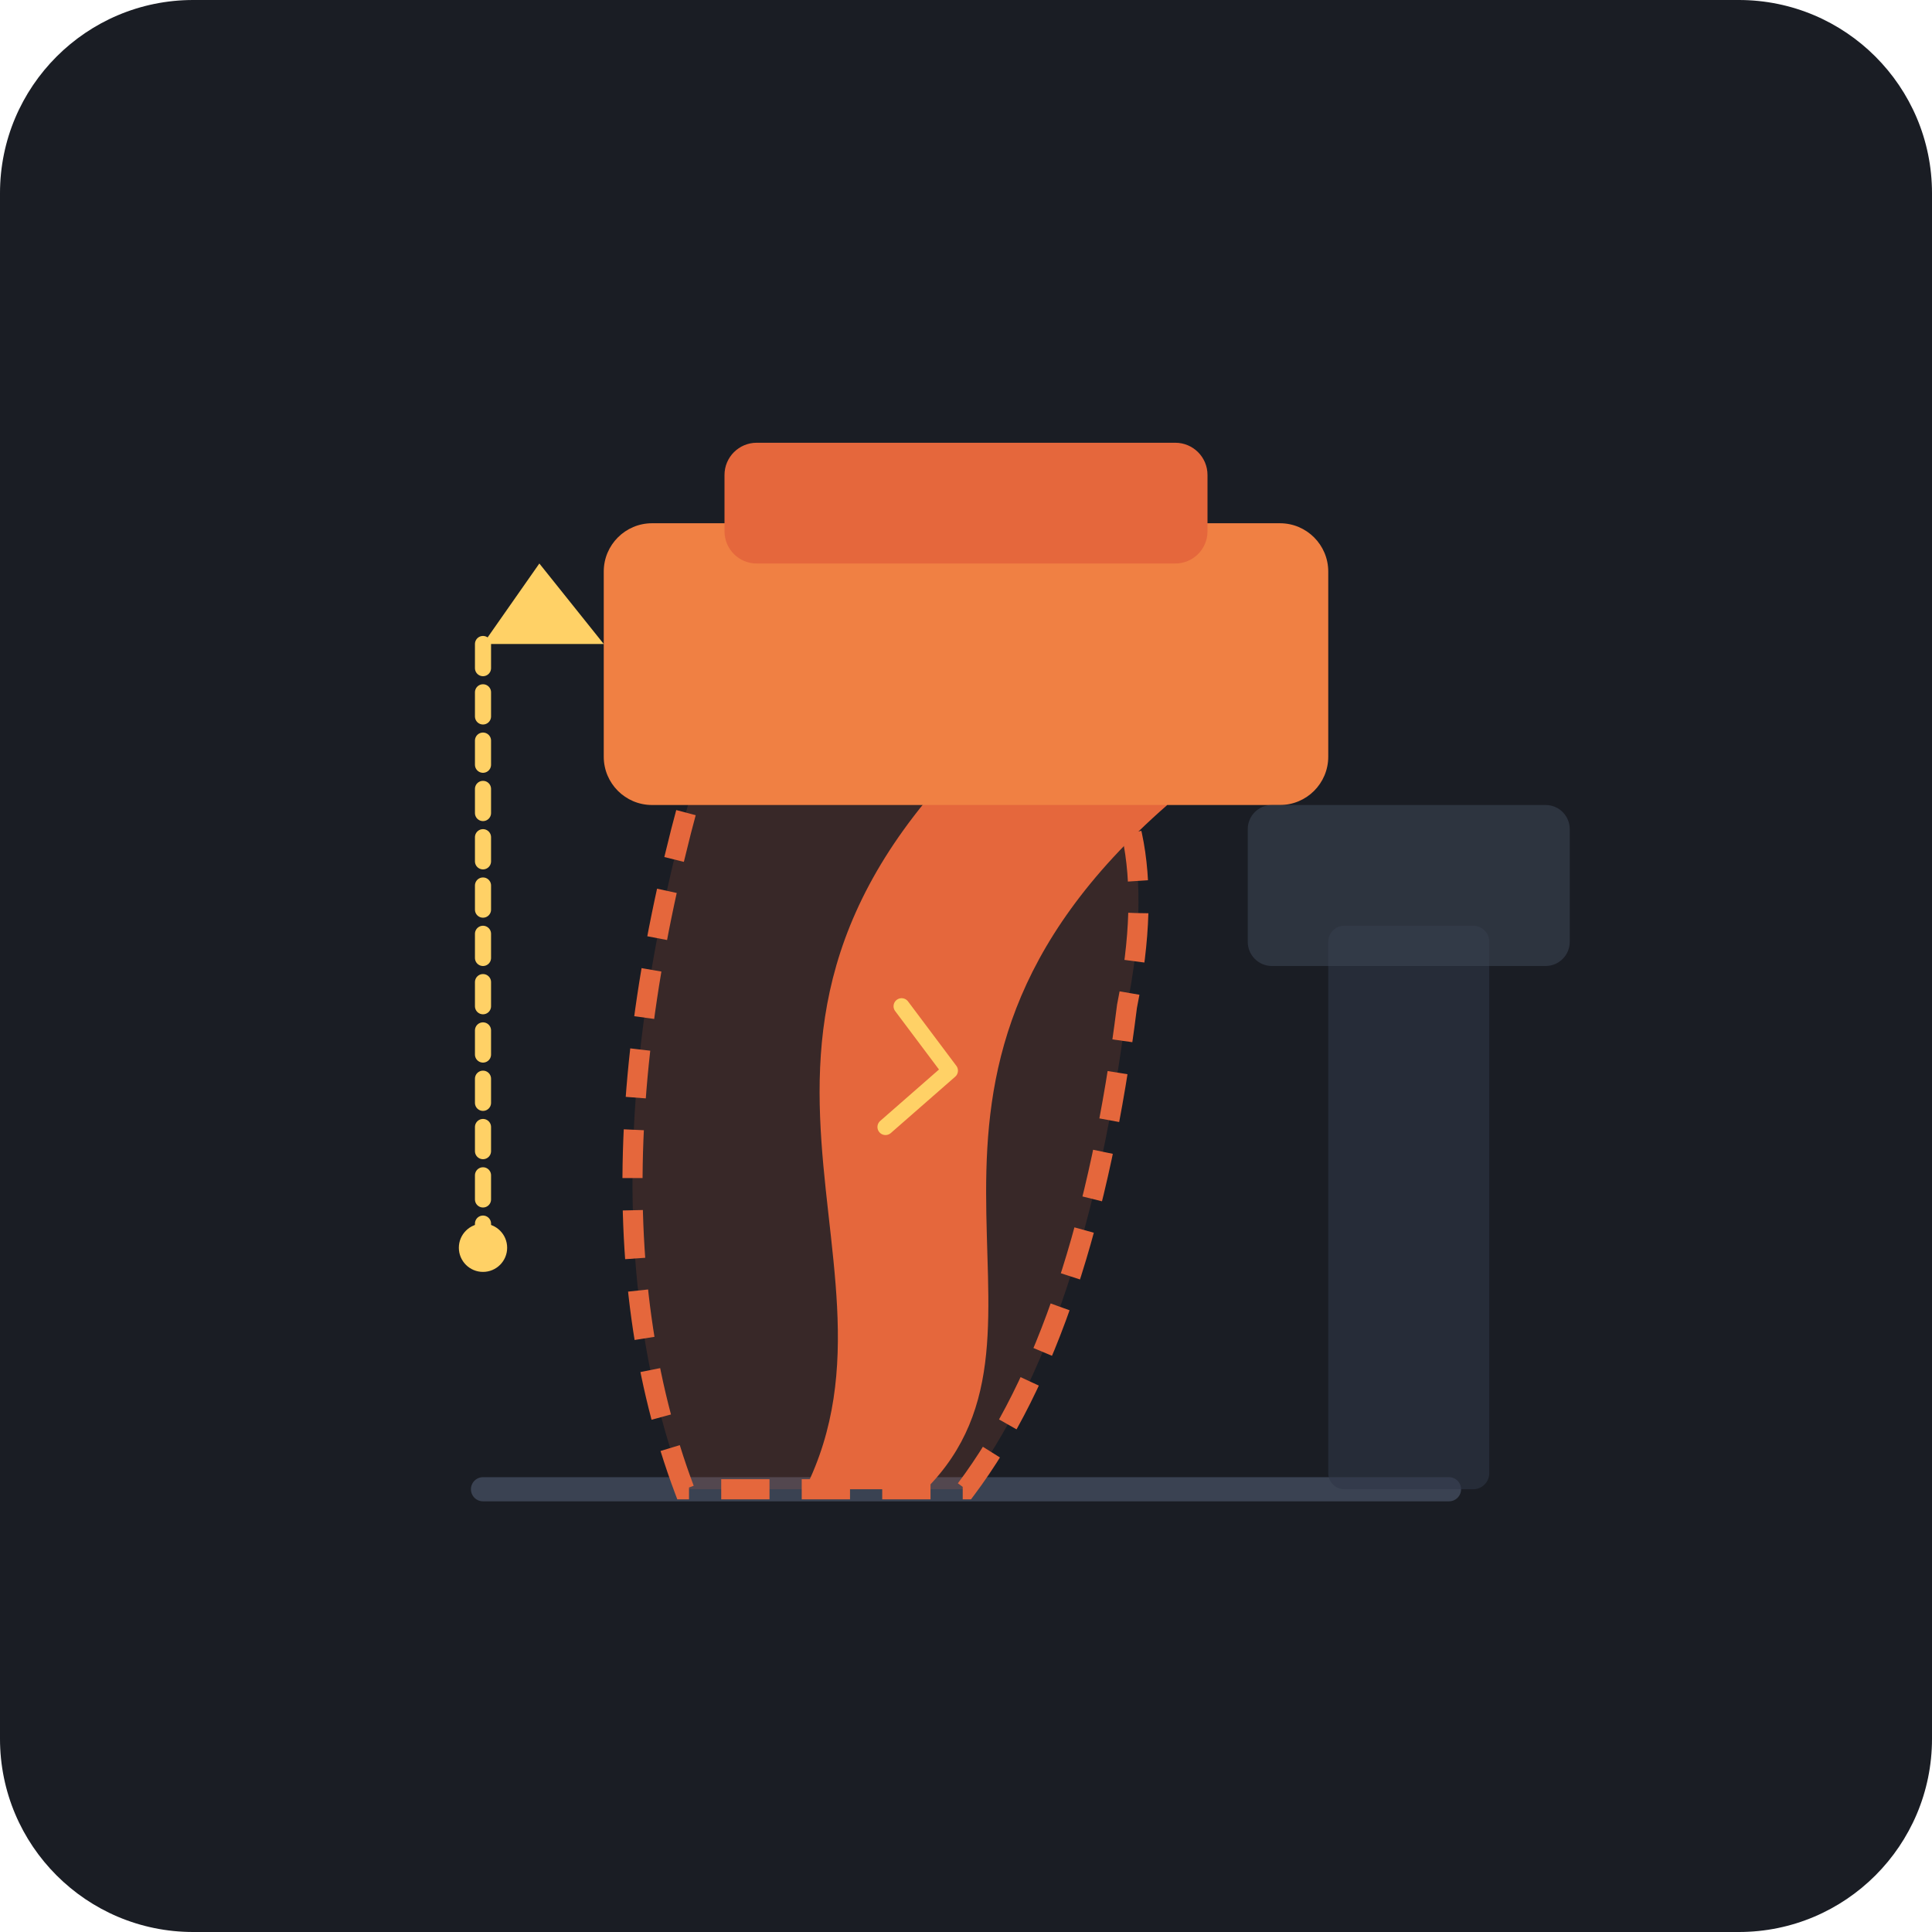
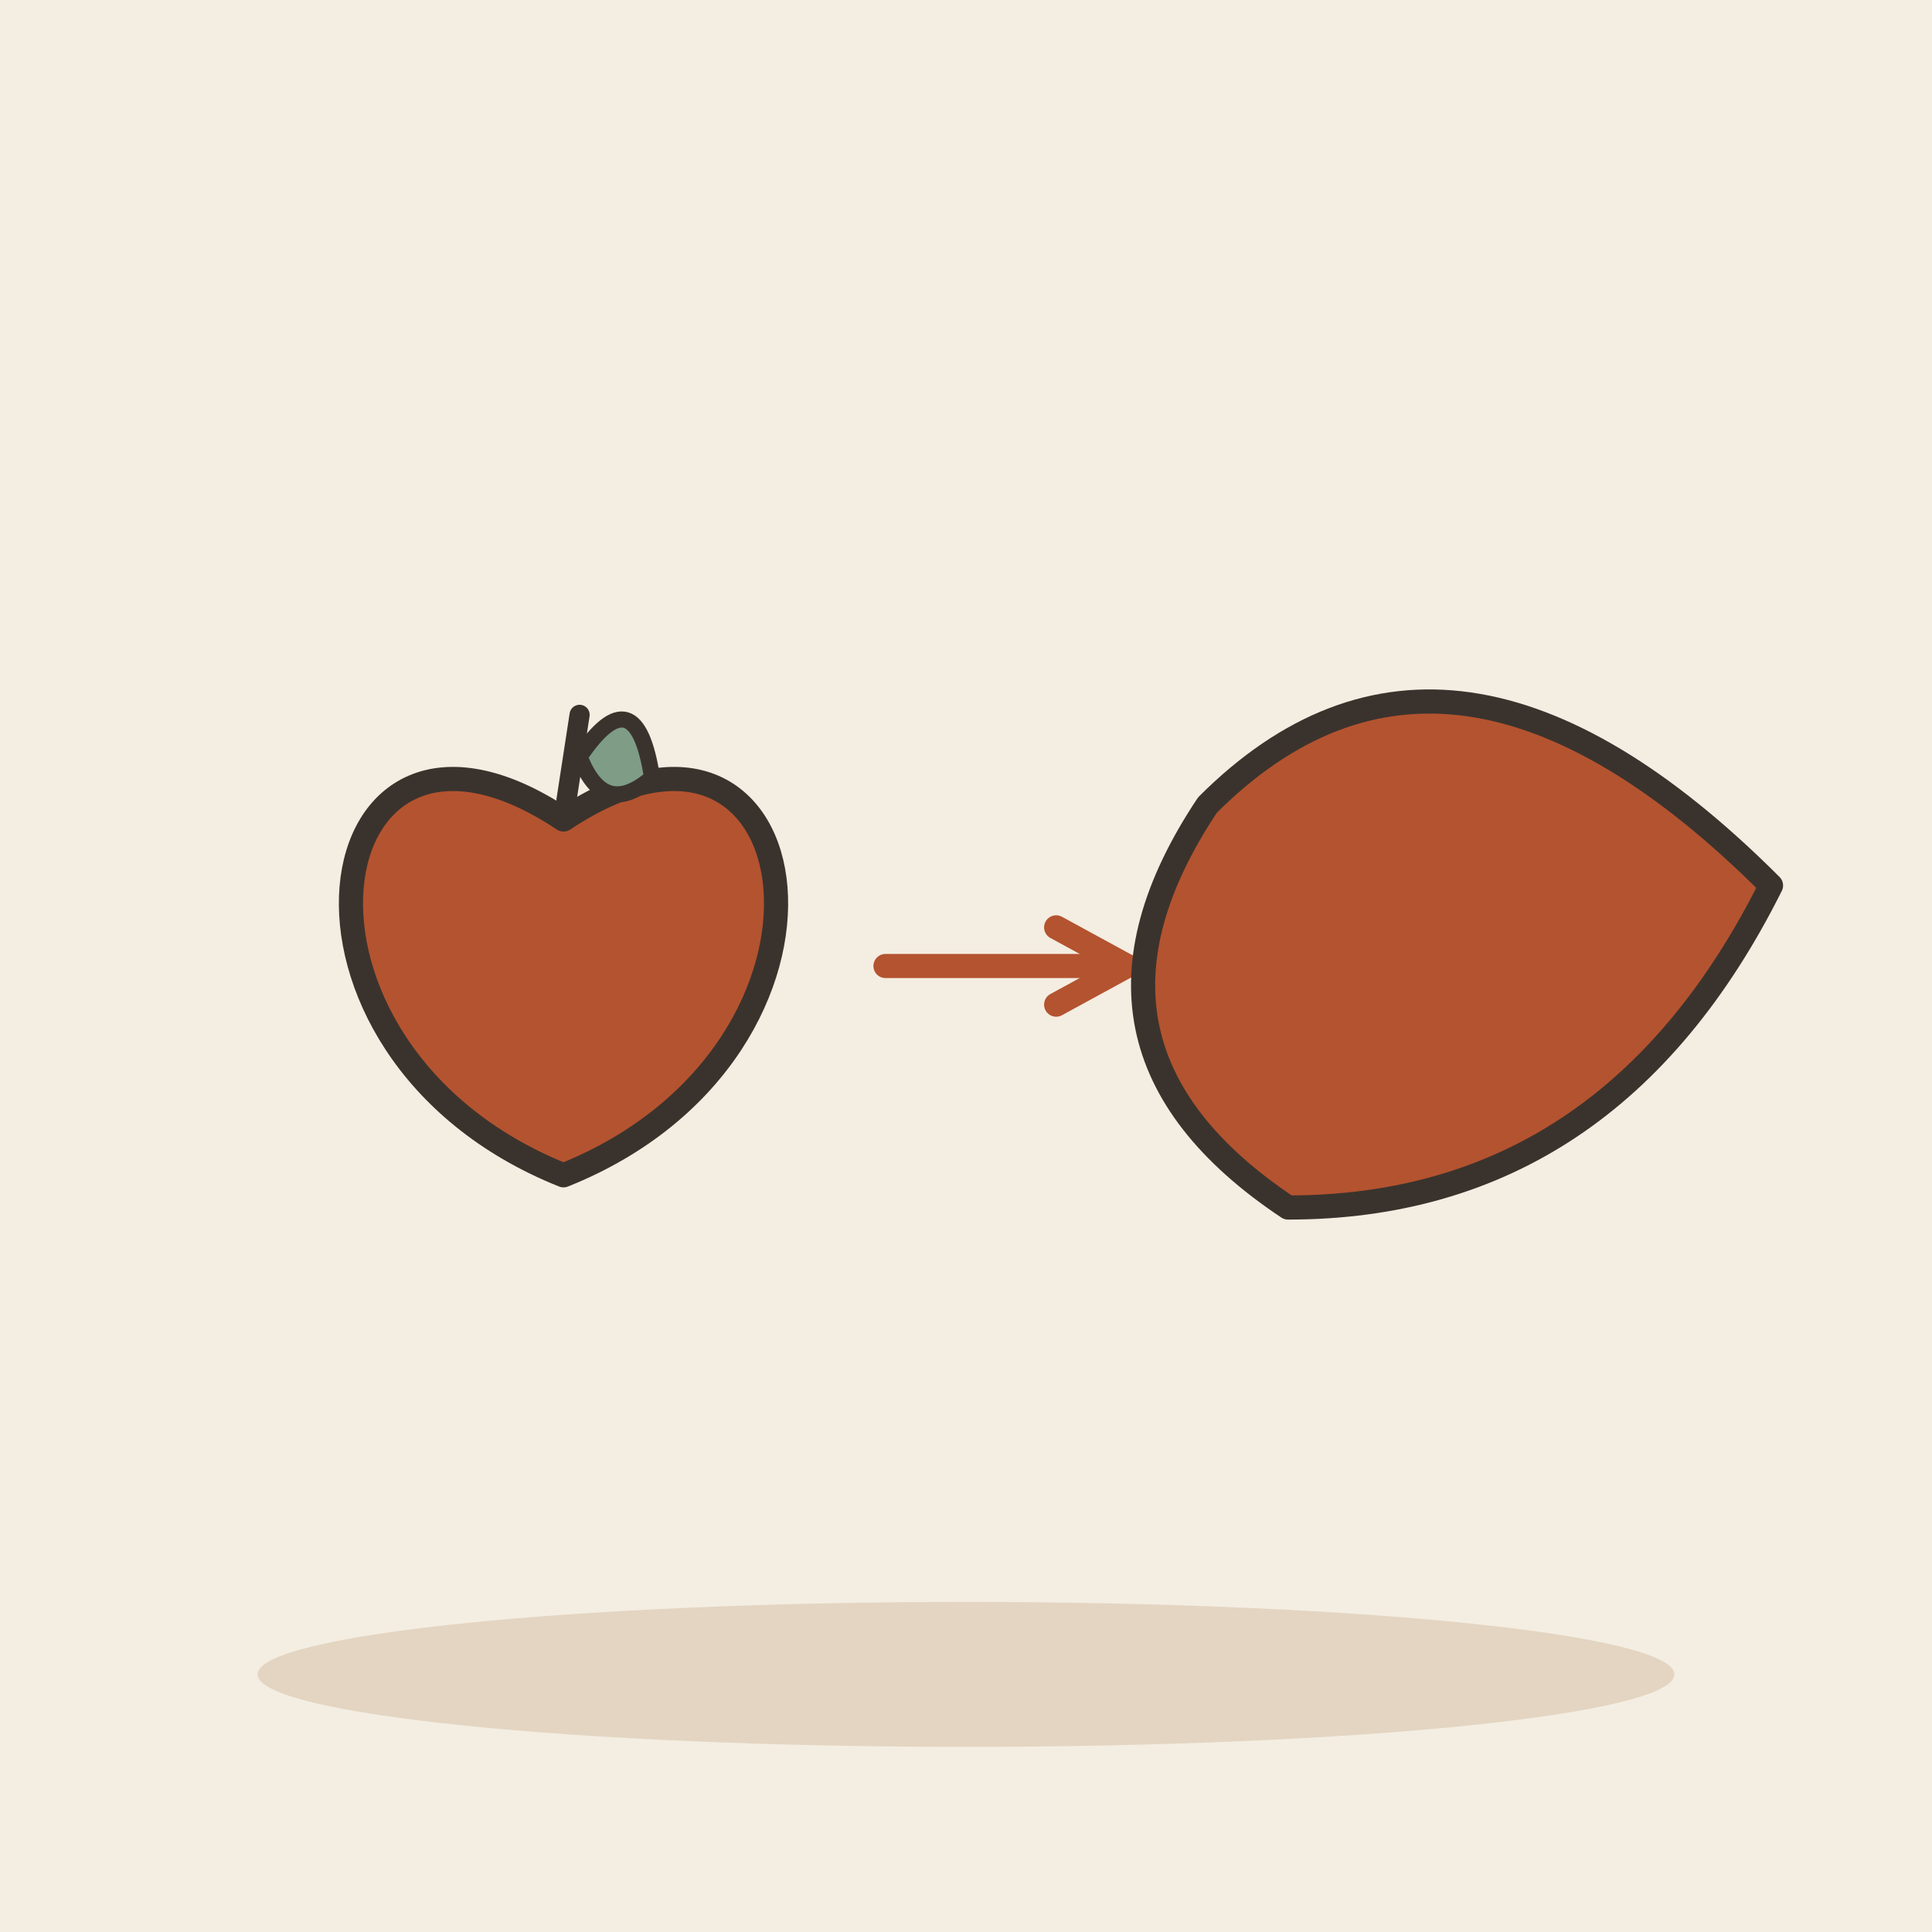
- <svg xmlns="http://www.w3.org/2000/svg" width="240" height="240" viewBox="0 0 240 240">
-   <rect width="240" height="240" rx="24" fill="#1A1D24" />
-   <g transform="translate(40, 35)">
-     <line x1="20" y1="150" x2="140" y2="150" stroke="#3A4252" stroke-width="3" stroke-linecap="round" />
-     <path d="M 50,50 Q 110,40 100,90 Q 95,130 80,150 L 45,150 Q 30,110 50,50 Z" fill="#E5673C" opacity="0.15" />
-     <path d="M 50,50 Q 110,40 100,90 Q 95,130 80,150 L 45,150 Q 30,110 50,50 Z" fill="none" stroke="#E5673C" stroke-width="2.5" stroke-dasharray="6 4" />
-     <path d="M 60,150 C 75,120 40,90 90,50 L 105,65 C 65,100 95,130 75,150 Z" fill="#E5673C" />
-     <rect x="35" y="30" width="90" height="35" rx="6" fill="#F08043" />
-     <rect x="50" y="20" width="60" height="15" rx="4" fill="#E5673C" />
-     <rect x="125" y="80" width="20" height="70" rx="2" fill="#2E3646" opacity="0.6" />
-     <rect x="115" y="65" width="40" height="20" rx="3" fill="#3A4252" opacity="0.6" />
-     <path d="M 72,90 L 78,98 L 70,105" fill="none" stroke="#FFD166" stroke-width="2" stroke-linecap="round" stroke-linejoin="round" />
-     <path d="M 35,45 L 20,45 L 27,35 Z" fill="#FFD166" />
-     <line x1="20" y1="45" x2="20" y2="120" stroke="#FFD166" stroke-width="2" stroke-linecap="round" stroke-dasharray="3 3" />
-     <circle cx="20" cy="120" r="3" fill="#FFD166" />
+ <svg xmlns="http://www.w3.org/2000/svg" viewBox="0 0 240 240" data-style="editorial">
+   <rect width="240" height="240" fill="#F4EDE2" />
+   <ellipse cx="120" cy="208" rx="88" ry="9" fill="#E3D5C1" />
+   <g transform="translate(70 120)">
+     <path d="M0 -18.2C31.2 -39 39 10.4 0 26C-39 10.4 -31.2 -39 0 -18.2Z" fill="#B4532F" stroke="#3A332D" stroke-width="3" stroke-linecap="round" stroke-linejoin="round" />
+     <path d="M0 -18.2L2 -31.2" stroke="#3A332D" stroke-width="2.5" stroke-linecap="round" fill="none" />
+     <path d="M2 -26Q9 -36.4 11 -23.4Q5 -18.2 2 -26Z" fill="#7E9C86" stroke="#3A332D" stroke-width="2" stroke-linecap="round" stroke-linejoin="round" />
+   </g>
+   <path d="M110 120L140 120" stroke="#B4532F" stroke-width="3" stroke-linecap="round" fill="none" />
+   <path d="M131.2 124.8L140 120L131.2 115.2" fill="none" stroke="#B4532F" stroke-width="3" stroke-linecap="round" stroke-linejoin="round" />
+   <g transform="translate(180 120)">
+     <path d="M-30 -20Q0 -50 40 -10Q20 30 -20 30Q-50 10 -30 -20Z" fill="#B4532F" stroke="#3A332D" stroke-width="3" stroke-linecap="round" stroke-linejoin="round" />
  </g>
</svg>
